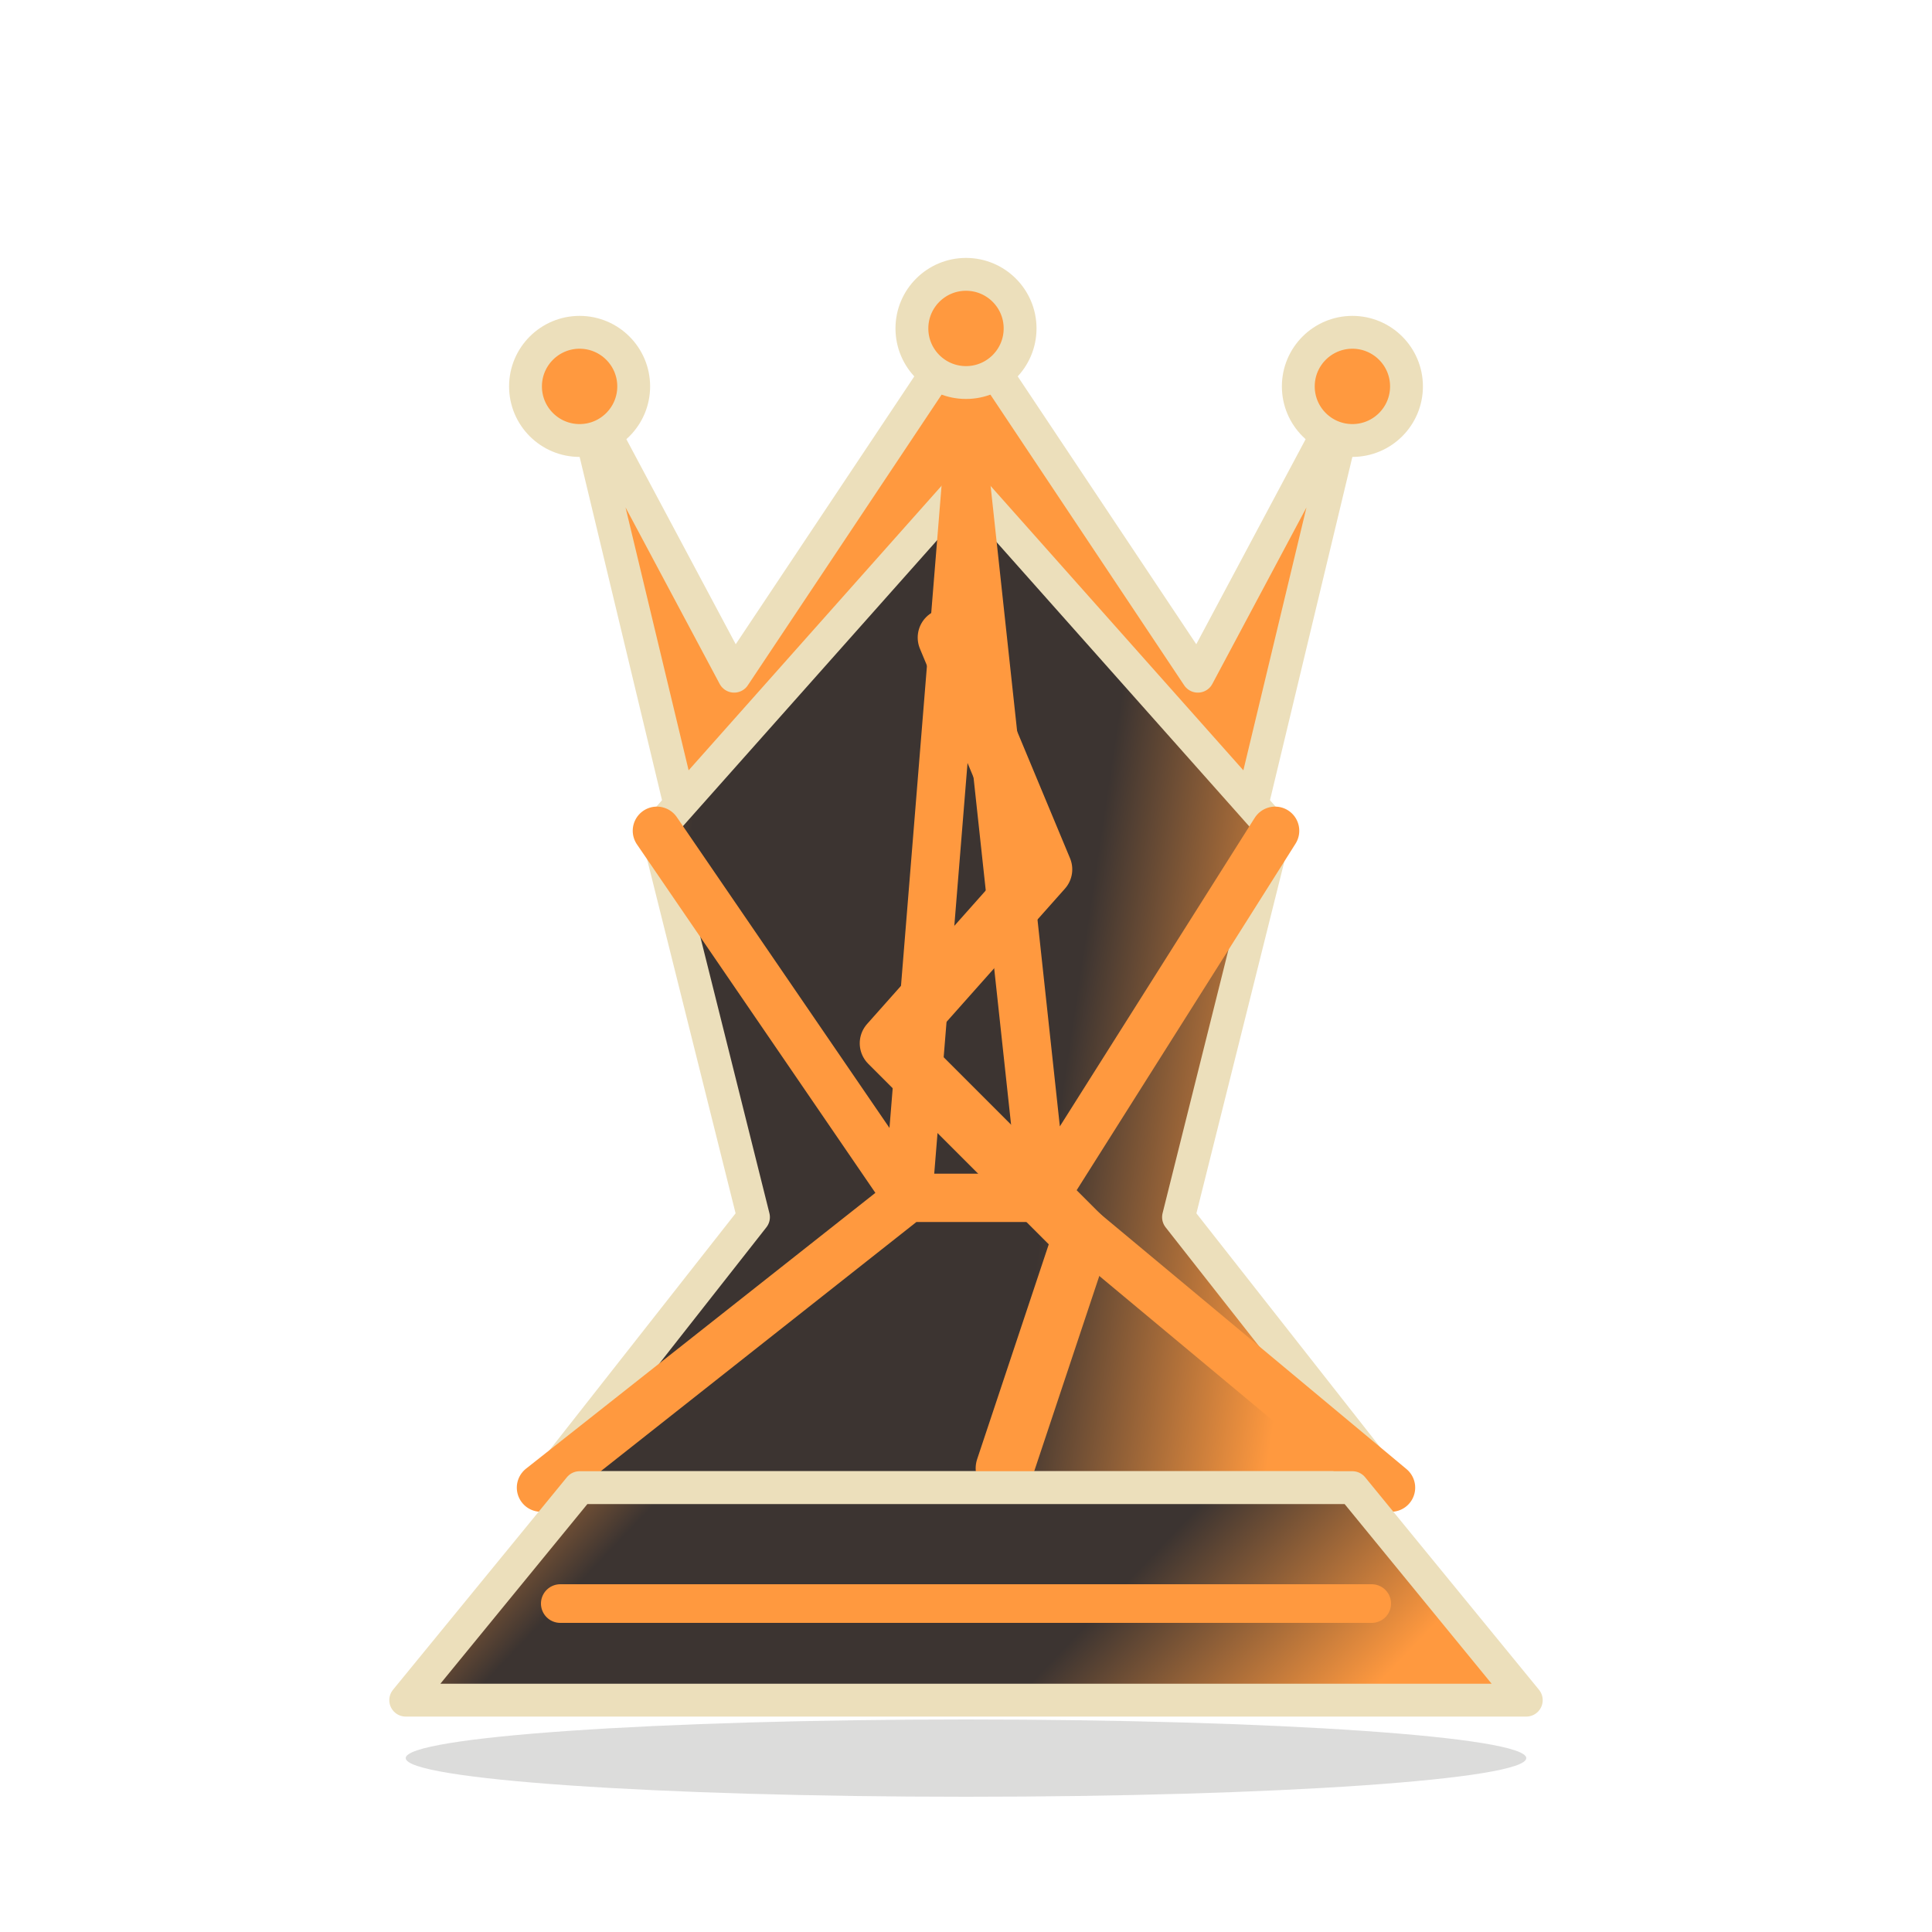
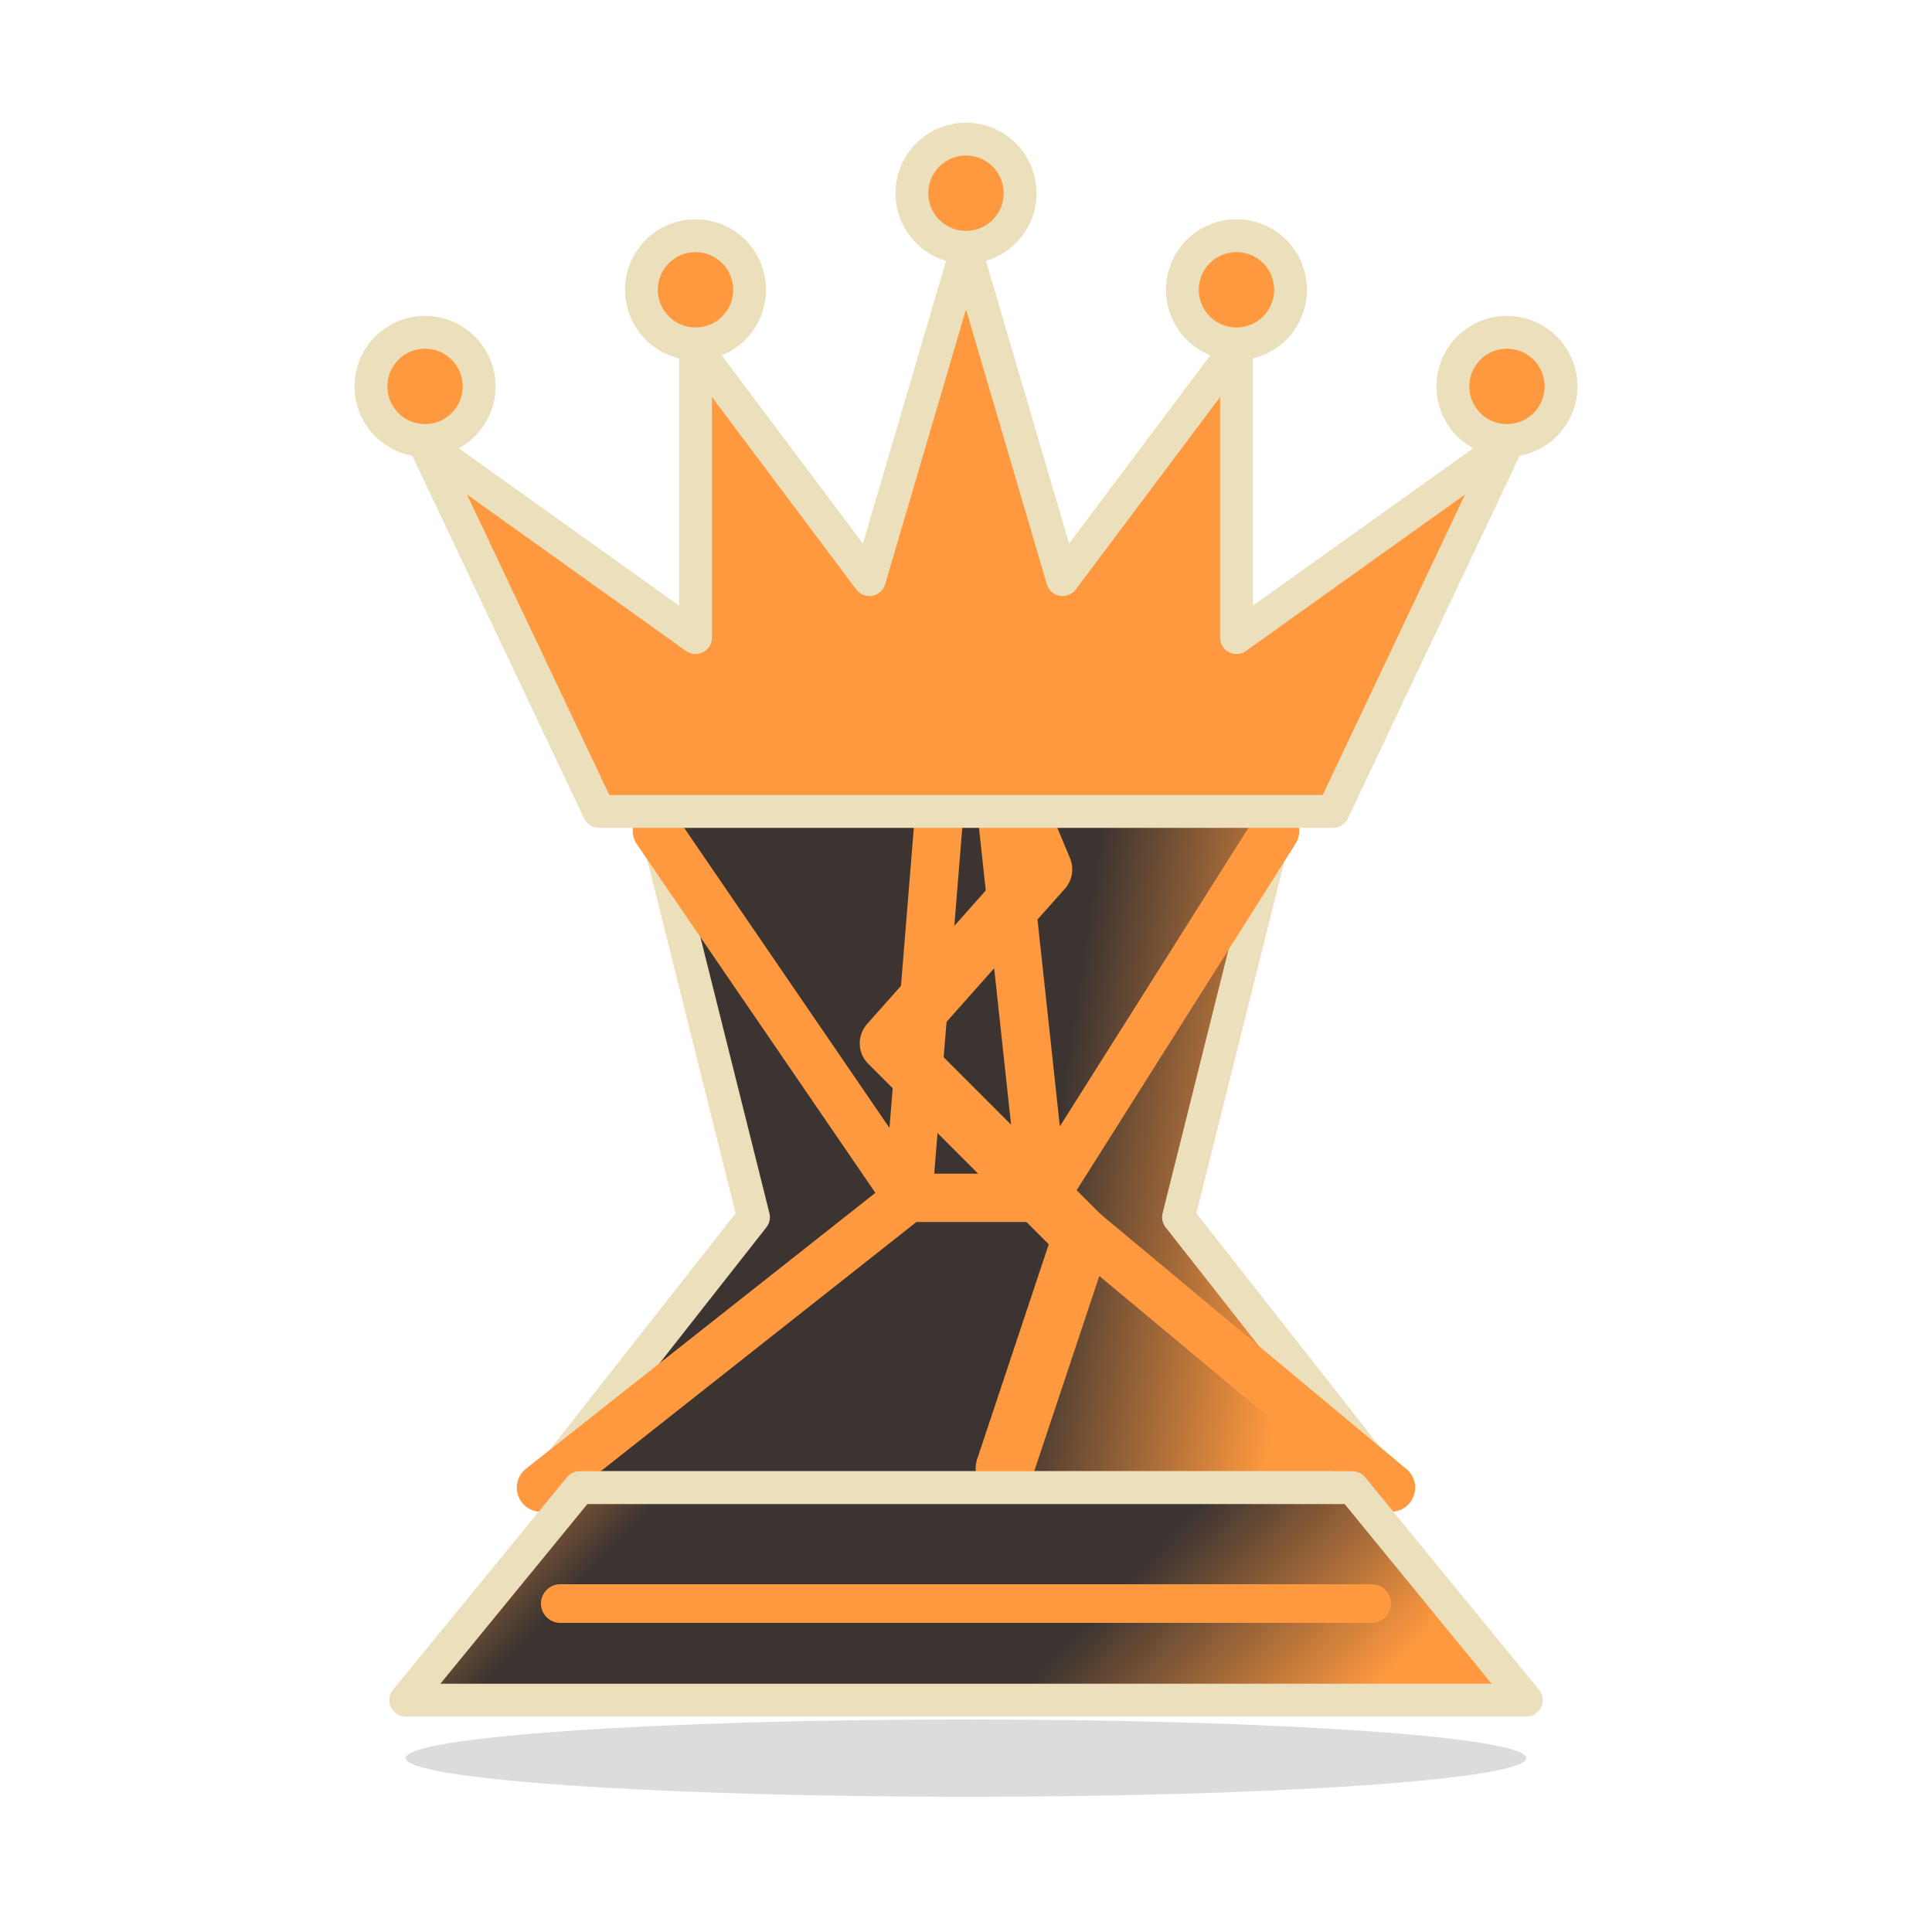
<svg xmlns="http://www.w3.org/2000/svg" viewBox="0 0 100 100">
  <defs>
    <linearGradient id="material" x2="1" y2=".18">
      <stop stop-color="#ff993f" />
      <stop offset=".23" stop-color="#3c3431" />
      <stop offset=".7" stop-color="#3c3431" />
      <stop offset="1" stop-color="#ff993f" />
    </linearGradient>
  </defs>
  <ellipse cx="50" cy="91" rx="29" ry="2" fill="#14130f" opacity=".15" />
  <g stroke="#ecdfbb" stroke-width="1.7" stroke-linejoin="round" stroke-linecap="round">
-     <path d="M30 20l8 15 12-18 12 18 8-15-6 25H36Z" fill="#ff993f" />
-     <circle cx="30" cy="20" r="2.8" fill="#ff993f" />
-     <circle cx="50" cy="17" r="2.8" fill="#ff993f" />
-     <circle cx="70" cy="20" r="2.8" fill="#ff993f" />
    <path d="M50 25L66 43L61 63L72 77H28L39 63L34 43Z" fill="url(#material)" />
    <path d="M50 25L47 62L28 77M50 25L54 62L72 77M34 43L47 62H54L66 43" fill="none" stroke="#ff993f" stroke-width="2.5" />
    <path d="M49 33l5 12-8 9 10 10-4 12" fill="none" stroke="#ff993f" stroke-width="3" />
+     <path d="M22 23l9 19h38l9-19-14 10V18L55 30 50 13 45 30 36 18v15Z" fill="#ff993f" />
+     <circle cx="22" cy="20" r="2.8" fill="#ff993f" />
+     <circle cx="36" cy="15" r="2.8" fill="#ff993f" />
+     <circle cx="50" cy="10" r="2.8" fill="#ff993f" />
+     <circle cx="64" cy="15" r="2.8" fill="#ff993f" />
+     <circle cx="78" cy="20" r="2.8" fill="#ff993f" />
    <path d="M30 77H70L79 88H21Z" fill="url(#material)" />
    <path d="M29 83h42" fill="none" stroke="#ff993f" stroke-width="2" />
  </g>
</svg>
